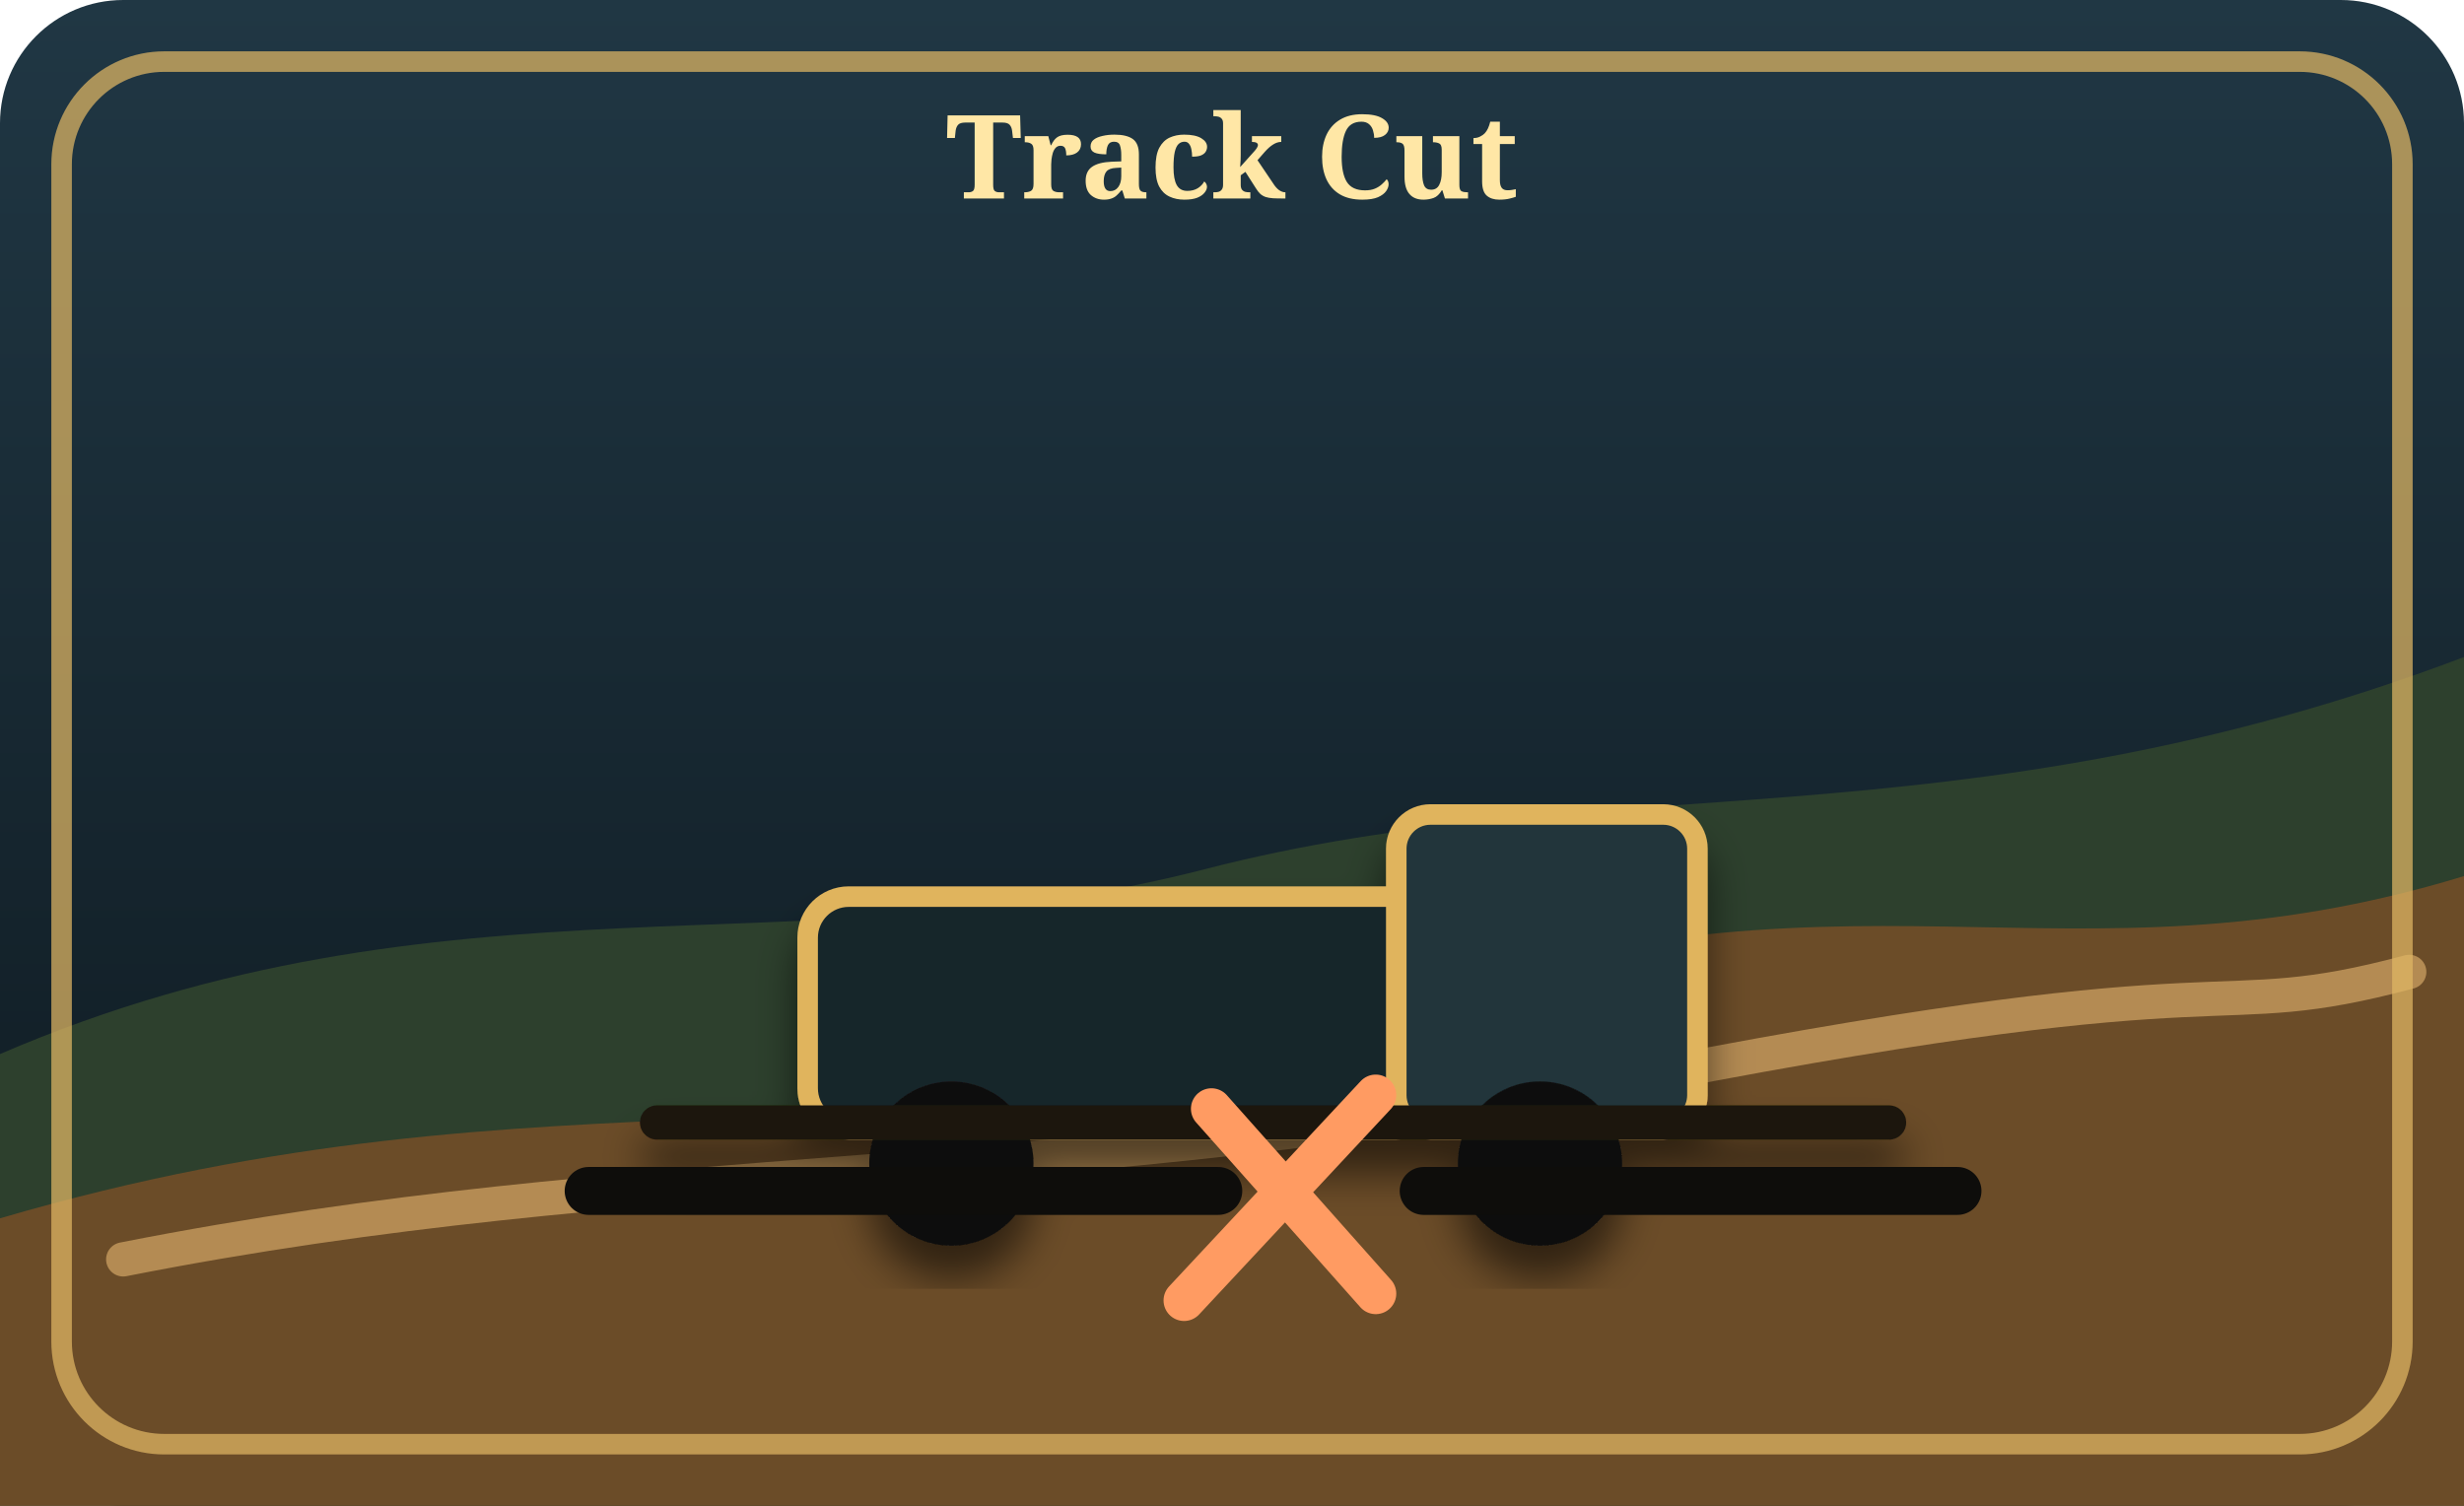
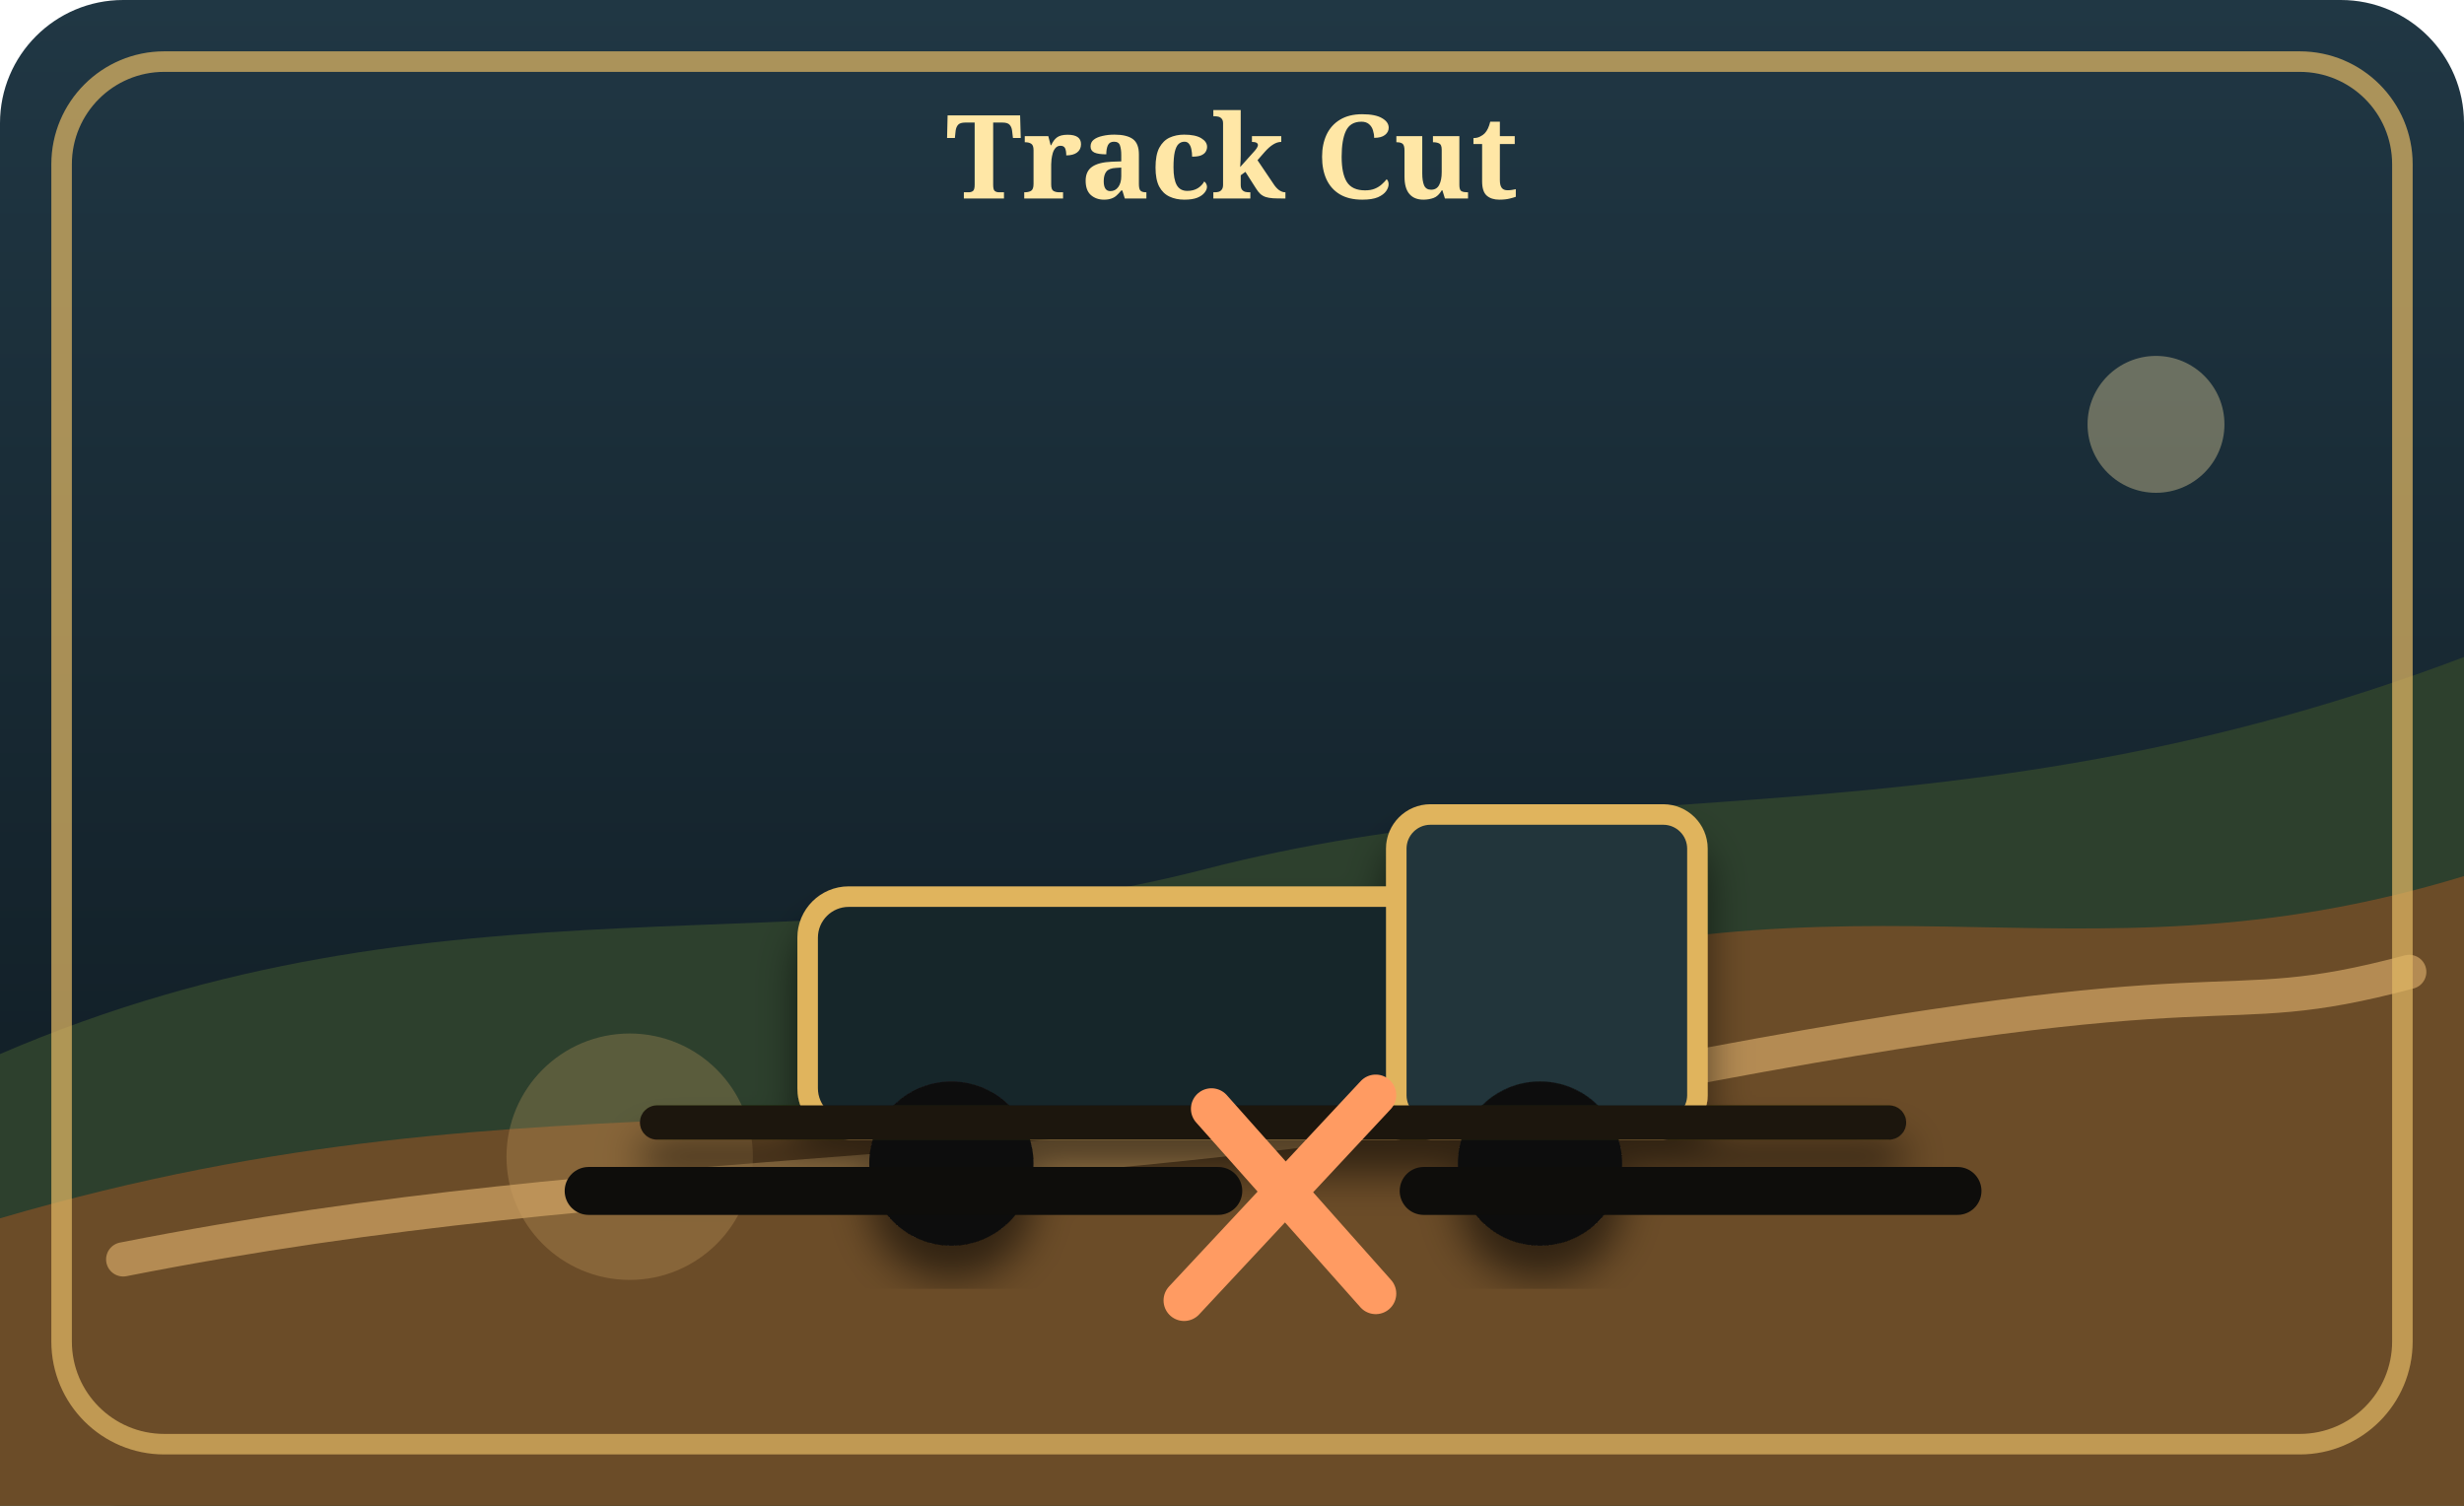
<svg xmlns="http://www.w3.org/2000/svg" viewBox="0 0 360 220" role="img" aria-label="Track Cut">
  <defs>
+     <style>
+       .glint { animation: glint 2.8s ease-in-out infinite; transform-origin: center; }
+       .dust { animation: dust 3s ease-in-out infinite; }
+       .wire { animation: wire 2.4s steps(2, end) infinite; }
+       .rain { animation: rain 2.2s linear infinite; }
+       @keyframes glint { 0%, 100% { opacity: .28; transform: scale(.82); } 50% { opacity: .95; transform: scale(1.18); } }
+       @keyframes dust { 0%, 100% { opacity: .25; transform: translateX(-6px); } 50% { opacity: .65; transform: translateX(8px); } }
+       @keyframes wire { 0%, 100% { opacity: .35; } 50% { opacity: 1; } }
+       @keyframes rain { from { transform: translateX(-18px); } to { transform: translateX(18px); } }
+       @media (prefers-reduced-motion: reduce) { .glint, .dust, .wire, .rain { animation: none; } }
+     </style>
    <linearGradient id="sky" x1="0" x2="0" y1="0" y2="1">
      <stop offset="0" stop-color="#203744" />
      <stop offset="1" stop-color="#0d171d" />
    </linearGradient>
    <linearGradient id="gold" x1="0" x2="1">
      <stop offset="0" stop-color="#fff0ae" />
      <stop offset=".5" stop-color="#d59d3e" />
      <stop offset="1" stop-color="#fff1b8" />
    </linearGradient>
    <filter id="shadow">
      <feDropShadow dx="0" dy="5" stdDeviation="3" flood-color="#000" flood-opacity=".55" />
    </filter>
  </defs>
  <rect width="360" height="220" rx="18" fill="url(#sky)" />
  <path d="M0 154 C65 126 118 142 176 127 S286 124 360 96 V220 H0z" fill="#2d402d" />
  <path d="M0 178 C82 154 130 173 200 148 S301 146 360 128 V220 H0z" fill="#6b4c28" />
  <path d="M18 184 C94 169 154 174 242 157 S322 150 352 142" fill="none" stroke="#d0a464" stroke-width="5" stroke-linecap="round" opacity=".72" />
+   <circle class="dust" cx="92" cy="169" r="18" fill="#d0a464" opacity=".28" />
+   <circle class="glint" cx="315" cy="62" r="10" fill="#ffe9a8" opacity=".35" />
  <g filter="url(#shadow)">
    <rect x="118" y="131" width="92" height="34" rx="6" fill="#17262c" stroke="#e0b45d" stroke-width="3" />
    <rect x="204" y="119" width="44" height="46" rx="5" fill="#20343a" stroke="#e0b45d" stroke-width="3" />
    <circle cx="139" cy="170" r="12" fill="#111" />
    <circle cx="225" cy="170" r="12" fill="#111" />
    <path d="M96 164h180" stroke="#1b1510" stroke-width="5" stroke-linecap="round" />
  </g>
  <path d="M86 174h92M208 174h78" stroke="#0e0d0b" stroke-width="7" stroke-linecap="round" />
  <path d="M177 162l24 27M201 160l-28 30" stroke="#ff9b62" stroke-width="6" stroke-linecap="round" />
  <rect x="9" y="9" width="342" height="202" rx="15" fill="none" stroke="#e1b764" stroke-width="3" opacity=".72" />
  <text x="180" y="29" text-anchor="middle" font-family="Georgia,serif" font-size="17" font-weight="800" fill="#ffe7a6">Track Cut</text>
</svg>
